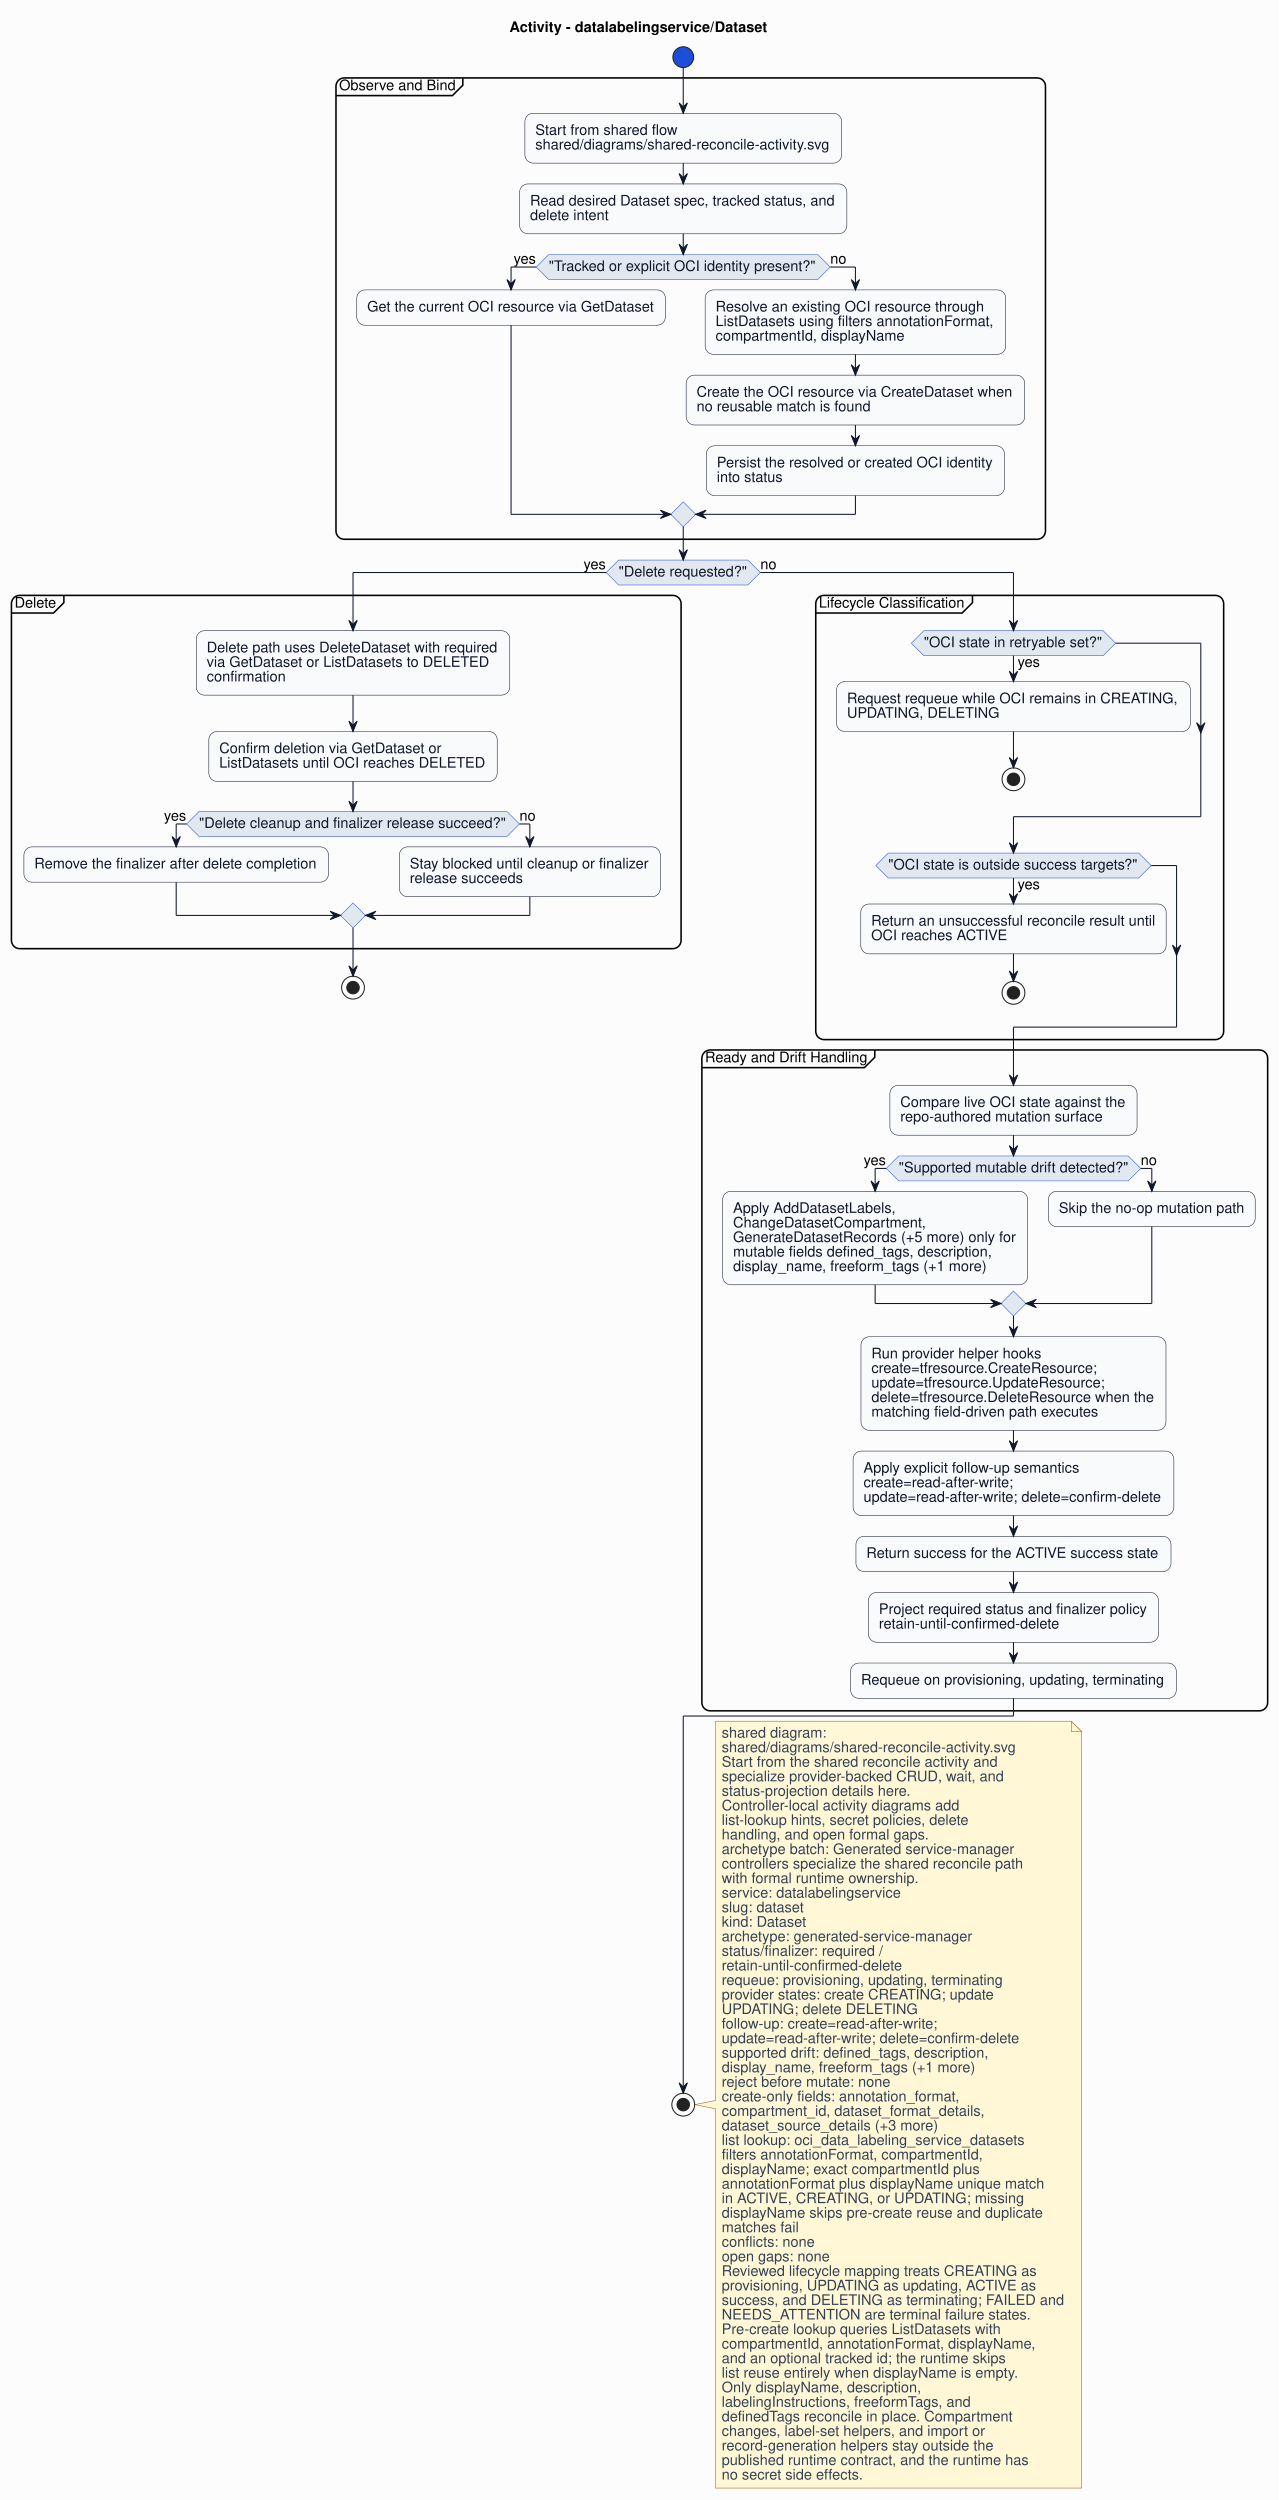
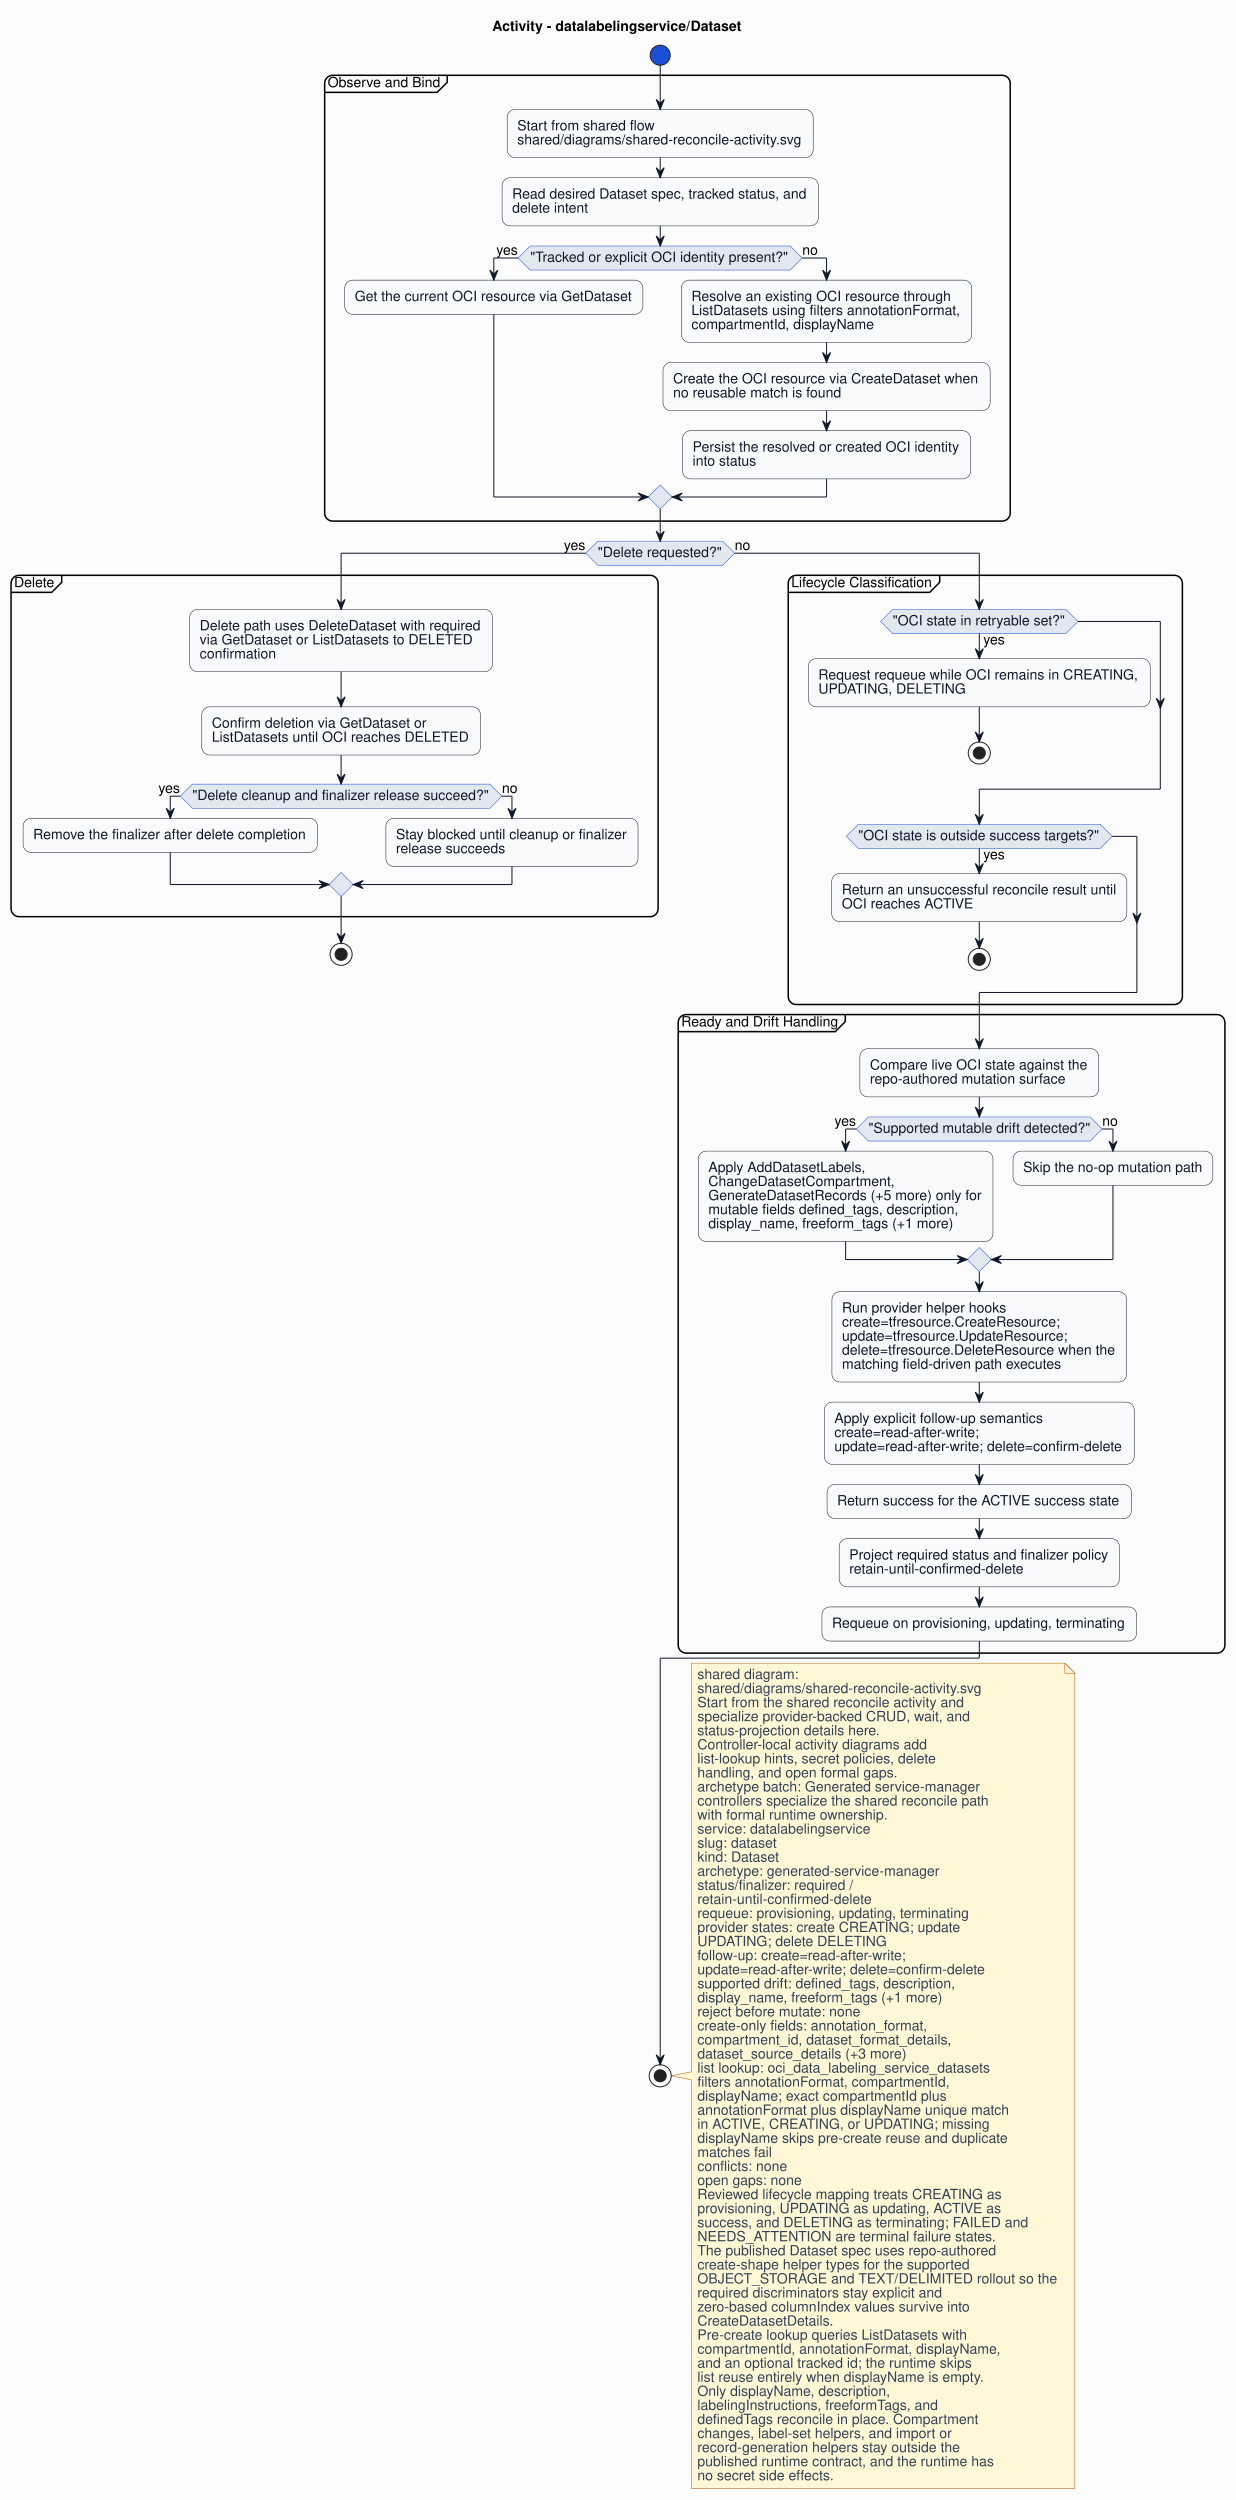
- <svg xmlns="http://www.w3.org/2000/svg" contentStyleType="text/css" data-diagram-type="ACTIVITY" height="2406px" preserveAspectRatio="none" style="width:1231px;height:2406px;background:#FCFCFD;" version="1.1" viewBox="0 0 1231 2406" width="1231px" zoomAndPan="magnify">
+ <svg xmlns="http://www.w3.org/2000/svg" contentStyleType="text/css" data-diagram-type="ACTIVITY" height="2490px" preserveAspectRatio="none" style="width:1231px;height:2490px;background:#FCFCFD;" version="1.1" viewBox="0 0 1231 2490" width="1231px" zoomAndPan="magnify">
  <defs />
  <g>
-     <rect fill="#FCFCFD" height="2406" style="stroke:none;stroke-width:1;" width="1231" x="0" y="0" />
+     <rect fill="#FCFCFD" height="2490" style="stroke:none;stroke-width:1;" width="1231" x="0" y="0" />
    <g class="title" data-source-line="10">
      <text fill="#000000" font-family="Helvetica" font-size="14" font-weight="bold" lengthAdjust="spacing" textLength="247.434" x="490.283" y="30.78">Activity - datalabelingservice/Dataset</text>
    </g>
    <ellipse cx="657.556" cy="55" fill="#1D4ED8" rx="10" ry="10" style="stroke:#222222;stroke-width:1;" />
    <rect fill="none" height="444" rx="8" ry="8" style="stroke:#000000;stroke-width:1.5;" width="682.818" x="323.348" y="75" />
    <path d="M445.417,75 L445.417,82 L435.417,92 L323.348,92" fill="none" style="stroke:#000000;stroke-width:1.5;" />
    <text fill="#000000" font-family="Helvetica" font-size="14" lengthAdjust="spacing" textLength="112.068" x="326.348" y="86.78">Observe and Bind</text>
    <rect fill="#F8FAFC" height="48" rx="8" ry="8" style="stroke:#0F172A;stroke-width:0.5;" width="304.785" x="505.163" y="109" />
    <text fill="#0F172A" font-family="Helvetica" font-size="14" lengthAdjust="spacing" textLength="136.938" x="515.163" y="129.78">Start from shared flow</text>
    <text fill="#0F172A" font-family="Helvetica" font-size="14" lengthAdjust="spacing" textLength="284.785" x="515.163" y="143.78">shared/diagrams/shared-reconcile-activity.svg</text>
    <rect fill="#F8FAFC" height="48" rx="8" ry="8" style="stroke:#0F172A;stroke-width:0.5;" width="314.943" x="500.084" y="177" />
    <text fill="#0F172A" font-family="Helvetica" font-size="14" lengthAdjust="spacing" textLength="294.943" x="510.084" y="197.78">Read desired Dataset spec, tracked status, and</text>
    <text fill="#0F172A" font-family="Helvetica" font-size="14" lengthAdjust="spacing" textLength="76.282" x="510.084" y="211.78">delete intent</text>
    <polygon fill="#E2E8F0" points="528.09,245,787.022,245,799.022,257,787.022,269,528.09,269,516.09,257,528.09,245" style="stroke:#1D4ED8;stroke-width:0.5;" />
    <text fill="#0F172A" font-family="Helvetica" font-size="14" lengthAdjust="spacing" textLength="258.932" x="528.09" y="260.78">"Tracked or explicit OCI identity present?"</text>
    <text fill="#000000" font-family="Helvetica" font-size="14" lengthAdjust="spacing" textLength="21.786" x="494.304" y="253.78">yes</text>
    <text fill="#000000" font-family="Helvetica" font-size="14" lengthAdjust="spacing" textLength="15.572" x="799.022" y="253.78">no</text>
    <rect fill="#F8FAFC" height="34" rx="8" ry="8" style="stroke:#0F172A;stroke-width:0.5;" width="297.006" x="343.348" y="279" />
    <text fill="#0F172A" font-family="Helvetica" font-size="14" lengthAdjust="spacing" textLength="277.006" x="353.348" y="299.78">Get the current OCI resource via GetDataset</text>
    <rect fill="#F8FAFC" height="62" rx="8" ry="8" style="stroke:#0F172A;stroke-width:0.5;" width="289.24" x="678.64" y="279" />
    <text fill="#0F172A" font-family="Helvetica" font-size="14" lengthAdjust="spacing" textLength="259.909" x="688.64" y="299.78">Resolve an existing OCI resource through</text>
    <text fill="#0F172A" font-family="Helvetica" font-size="14" lengthAdjust="spacing" textLength="269.24" x="688.64" y="313.78">ListDatasets using filters annotationFormat,</text>
    <text fill="#0F172A" font-family="Helvetica" font-size="14" lengthAdjust="spacing" textLength="182.075" x="688.64" y="327.78">compartmentId, displayName</text>
    <rect fill="#F8FAFC" height="48" rx="8" ry="8" style="stroke:#0F172A;stroke-width:0.5;" width="325.812" x="660.354" y="361" />
    <text fill="#0F172A" font-family="Helvetica" font-size="14" lengthAdjust="spacing" textLength="305.812" x="670.354" y="381.78">Create the OCI resource via CreateDataset when</text>
    <text fill="#0F172A" font-family="Helvetica" font-size="14" lengthAdjust="spacing" textLength="168.102" x="670.354" y="395.78">no reusable match is found</text>
    <rect fill="#F8FAFC" height="48" rx="8" ry="8" style="stroke:#0F172A;stroke-width:0.5;" width="286.896" x="679.813" y="429" />
    <text fill="#0F172A" font-family="Helvetica" font-size="14" lengthAdjust="spacing" textLength="266.896" x="689.813" y="449.78">Persist the resolved or created OCI identity</text>
    <text fill="#0F172A" font-family="Helvetica" font-size="14" lengthAdjust="spacing" textLength="63.813" x="689.813" y="463.78">into status</text>
    <polygon fill="#E2E8F0" points="657.556,483,669.556,495,657.556,507,645.556,495,657.556,483" style="stroke:#1D4ED8;stroke-width:0.5;" />
    <polygon fill="#E2E8F0" points="595.38,539,719.732,539,731.732,551,719.732,563,595.38,563,583.38,551,595.38,539" style="stroke:#1D4ED8;stroke-width:0.5;" />
    <text fill="#0F172A" font-family="Helvetica" font-size="14" lengthAdjust="spacing" textLength="124.353" x="595.38" y="554.78">"Delete requested?"</text>
    <text fill="#000000" font-family="Helvetica" font-size="14" lengthAdjust="spacing" textLength="21.786" x="561.593" y="547.78">yes</text>
    <text fill="#000000" font-family="Helvetica" font-size="14" lengthAdjust="spacing" textLength="15.572" x="731.732" y="547.78">no</text>
    <rect fill="none" height="340" rx="8" ry="8" style="stroke:#000000;stroke-width:1.5;" width="644.481" x="11" y="573" />
    <path d="M61.469,573 L61.469,580 L51.469,590 L11,590" fill="none" style="stroke:#000000;stroke-width:1.5;" />
    <text fill="#000000" font-family="Helvetica" font-size="14" lengthAdjust="spacing" textLength="40.469" x="14" y="584.78">Delete</text>
    <rect fill="#F8FAFC" height="62" rx="8" ry="8" style="stroke:#0F172A;stroke-width:0.5;" width="301.716" x="188.886" y="607" />
    <text fill="#0F172A" font-family="Helvetica" font-size="14" lengthAdjust="spacing" textLength="281.716" x="198.886" y="627.78">Delete path uses DeleteDataset with required</text>
    <text fill="#0F172A" font-family="Helvetica" font-size="14" lengthAdjust="spacing" textLength="273.889" x="198.886" y="641.78">via GetDataset or ListDatasets to DELETED</text>
    <text fill="#0F172A" font-family="Helvetica" font-size="14" lengthAdjust="spacing" textLength="76.255" x="198.886" y="655.78">confirmation</text>
    <rect fill="#F8FAFC" height="48" rx="8" ry="8" style="stroke:#0F172A;stroke-width:0.5;" width="277.544" x="200.972" y="704" />
    <text fill="#0F172A" font-family="Helvetica" font-size="14" lengthAdjust="spacing" textLength="214.765" x="210.972" y="724.78">Confirm deletion via GetDataset or</text>
    <text fill="#0F172A" font-family="Helvetica" font-size="14" lengthAdjust="spacing" textLength="257.544" x="210.972" y="738.78">ListDatasets until OCI reaches DELETED</text>
    <polygon fill="#E2E8F0" points="191.572,781,487.916,781,499.916,793,487.916,805,191.572,805,179.572,793,191.572,781" style="stroke:#1D4ED8;stroke-width:0.5;" />
    <text fill="#0F172A" font-family="Helvetica" font-size="14" lengthAdjust="spacing" textLength="296.345" x="191.572" y="796.78">"Delete cleanup and finalizer release succeed?"</text>
    <text fill="#000000" font-family="Helvetica" font-size="14" lengthAdjust="spacing" textLength="21.786" x="157.786" y="789.78">yes</text>
    <text fill="#000000" font-family="Helvetica" font-size="14" lengthAdjust="spacing" textLength="15.572" x="499.916" y="789.78">no</text>
    <rect fill="#F8FAFC" height="34" rx="8" ry="8" style="stroke:#0F172A;stroke-width:0.5;" width="293.144" x="23" y="815" />
    <text fill="#0F172A" font-family="Helvetica" font-size="14" lengthAdjust="spacing" textLength="273.144" x="33" y="835.78">Remove the finalizer after delete completion</text>
    <rect fill="#F8FAFC" height="48" rx="8" ry="8" style="stroke:#0F172A;stroke-width:0.5;" width="251.13" x="384.352" y="815" />
    <text fill="#0F172A" font-family="Helvetica" font-size="14" lengthAdjust="spacing" textLength="231.13" x="394.352" y="835.78">Stay blocked until cleanup or finalizer</text>
    <text fill="#0F172A" font-family="Helvetica" font-size="14" lengthAdjust="spacing" textLength="108.951" x="394.352" y="849.78">release succeeds</text>
    <polygon fill="#E2E8F0" points="339.744,869,351.744,881,339.744,893,327.744,881,339.744,869" style="stroke:#1D4ED8;stroke-width:0.5;" />
    <ellipse cx="339.744" cy="950.5" fill="none" rx="11" ry="11" style="stroke:#222222;stroke-width:1;" />
    <ellipse cx="339.744" cy="950.5" fill="#222222" rx="6" ry="6" style="stroke:#222222;stroke-width:1;" />
    <rect fill="none" height="427.5" rx="8" ry="8" style="stroke:#000000;stroke-width:1.5;" width="392.571" x="785.082" y="573" />
    <path d="M935.916,573 L935.916,580 L925.916,590 L785.082,590" fill="none" style="stroke:#000000;stroke-width:1.5;" />
    <text fill="#000000" font-family="Helvetica" font-size="14" lengthAdjust="spacing" textLength="140.834" x="788.082" y="584.78">Lifecycle Classification</text>
    <rect fill="#F8FAFC" height="48" rx="8" ry="8" style="stroke:#0F172A;stroke-width:0.5;" width="340.571" x="805.082" y="656" />
    <text fill="#0F172A" font-family="Helvetica" font-size="14" lengthAdjust="spacing" textLength="320.571" x="815.082" y="676.78">Request requeue while OCI remains in CREATING,</text>
    <text fill="#0F172A" font-family="Helvetica" font-size="14" lengthAdjust="spacing" textLength="150.131" x="815.082" y="690.78">UPDATING, DELETING</text>
    <ellipse cx="975.367" cy="750" fill="none" rx="11" ry="11" style="stroke:#222222;stroke-width:1;" />
    <ellipse cx="975.367" cy="750" fill="#222222" rx="6" ry="6" style="stroke:#222222;stroke-width:1;" />
    <polygon fill="#E2E8F0" points="889.084,607,1061.651,607,1073.651,619,1061.651,631,889.084,631,877.084,619,889.084,607" style="stroke:#1D4ED8;stroke-width:0.5;" />
    <text fill="#000000" font-family="Helvetica" font-size="14" lengthAdjust="spacing" textLength="21.786" x="979.367" y="641.78">yes</text>
    <text fill="#0F172A" font-family="Helvetica" font-size="14" lengthAdjust="spacing" textLength="172.566" x="889.084" y="622.78">"OCI state in retryable set?"</text>
    <rect fill="#F8FAFC" height="48" rx="8" ry="8" style="stroke:#0F172A;stroke-width:0.5;" width="293.916" x="828.409" y="870" />
    <text fill="#0F172A" font-family="Helvetica" font-size="14" lengthAdjust="spacing" textLength="273.916" x="838.409" y="890.78">Return an unsuccessful reconcile result until</text>
    <text fill="#0F172A" font-family="Helvetica" font-size="14" lengthAdjust="spacing" textLength="133.041" x="838.409" y="904.78">OCI reaches ACTIVE</text>
    <ellipse cx="975.367" cy="955.5" fill="none" rx="11" ry="11" style="stroke:#222222;stroke-width:1;" />
    <ellipse cx="975.367" cy="955.5" fill="#222222" rx="6" ry="6" style="stroke:#222222;stroke-width:1;" />
    <polygon fill="#E2E8F0" points="854.846,821,1095.888,821,1107.888,833,1095.888,845,854.846,845,842.846,833,854.846,821" style="stroke:#1D4ED8;stroke-width:0.5;" />
    <text fill="#000000" font-family="Helvetica" font-size="14" lengthAdjust="spacing" textLength="21.786" x="979.367" y="855.78">yes</text>
    <text fill="#0F172A" font-family="Helvetica" font-size="14" lengthAdjust="spacing" textLength="241.042" x="854.846" y="836.78">"OCI state is outside success targets?"</text>
    <rect fill="none" height="636" rx="8" ry="8" style="stroke:#000000;stroke-width:1.5;" width="544.519" x="675.481" y="1010.5" />
    <path d="M841.901,1010.5 L841.901,1017.5 L831.901,1027.5 L675.481,1027.5" fill="none" style="stroke:#000000;stroke-width:1.5;" />
    <text fill="#000000" font-family="Helvetica" font-size="14" lengthAdjust="spacing" textLength="156.42" x="678.481" y="1022.28">Ready and Drift Handling</text>
    <rect fill="#F8FAFC" height="48" rx="8" ry="8" style="stroke:#0F172A;stroke-width:0.5;" width="237.882" x="856.427" y="1044.5" />
    <text fill="#0F172A" font-family="Helvetica" font-size="14" lengthAdjust="spacing" textLength="217.882" x="866.427" y="1065.28">Compare live OCI state against the</text>
    <text fill="#0F172A" font-family="Helvetica" font-size="14" lengthAdjust="spacing" textLength="195.337" x="866.427" y="1079.28">repo-authored mutation surface</text>
    <polygon fill="#E2E8F0" points="864.94,1112.5,1085.795,1112.5,1097.795,1124.5,1085.795,1136.5,864.94,1136.5,852.94,1124.5,864.94,1112.5" style="stroke:#1D4ED8;stroke-width:0.5;" />
    <text fill="#0F172A" font-family="Helvetica" font-size="14" lengthAdjust="spacing" textLength="220.856" x="864.94" y="1128.28">"Supported mutable drift detected?"</text>
    <text fill="#000000" font-family="Helvetica" font-size="14" lengthAdjust="spacing" textLength="21.786" x="831.154" y="1121.28">yes</text>
    <text fill="#000000" font-family="Helvetica" font-size="14" lengthAdjust="spacing" textLength="15.572" x="1097.795" y="1121.28">no</text>
    <rect fill="#F8FAFC" height="90" rx="8" ry="8" style="stroke:#0F172A;stroke-width:0.5;" width="293.513" x="695.481" y="1146.5" />
    <text fill="#0F172A" font-family="Helvetica" font-size="14" lengthAdjust="spacing" textLength="157.213" x="705.481" y="1167.28">Apply AddDatasetLabels,</text>
    <text fill="#0F172A" font-family="Helvetica" font-size="14" lengthAdjust="spacing" textLength="185.985" x="705.481" y="1181.28">ChangeDatasetCompartment,</text>
    <text fill="#0F172A" font-family="Helvetica" font-size="14" lengthAdjust="spacing" textLength="273.513" x="705.481" y="1195.28">GenerateDatasetRecords (+5 more) only for</text>
    <text fill="#0F172A" font-family="Helvetica" font-size="14" lengthAdjust="spacing" textLength="249.819" x="705.481" y="1209.28">mutable fields defined_tags, description,</text>
    <text fill="#0F172A" font-family="Helvetica" font-size="14" lengthAdjust="spacing" textLength="245.499" x="705.481" y="1223.28">display_name, freeform_tags (+1 more)</text>
    <rect fill="#F8FAFC" height="34" rx="8" ry="8" style="stroke:#0F172A;stroke-width:0.5;" width="199.006" x="1008.994" y="1146.5" />
    <text fill="#0F172A" font-family="Helvetica" font-size="14" lengthAdjust="spacing" textLength="179.006" x="1018.994" y="1167.28">Skip the no-op mutation path</text>
    <polygon fill="#E2E8F0" points="975.367,1242.5,987.367,1254.5,975.367,1266.5,963.367,1254.5,975.367,1242.5" style="stroke:#1D4ED8;stroke-width:0.5;" />
    <rect fill="#F8FAFC" height="90" rx="8" ry="8" style="stroke:#0F172A;stroke-width:0.5;" width="293.554" x="828.591" y="1286.5" />
    <text fill="#0F172A" font-family="Helvetica" font-size="14" lengthAdjust="spacing" textLength="164.206" x="838.591" y="1307.28">Run provider helper hooks</text>
    <text fill="#0F172A" font-family="Helvetica" font-size="14" lengthAdjust="spacing" textLength="219.051" x="838.591" y="1321.28">create=tfresource.CreateResource;</text>
    <text fill="#0F172A" font-family="Helvetica" font-size="14" lengthAdjust="spacing" textLength="226.085" x="838.591" y="1335.28">update=tfresource.UpdateResource;</text>
    <text fill="#0F172A" font-family="Helvetica" font-size="14" lengthAdjust="spacing" textLength="273.554" x="838.591" y="1349.28">delete=tfresource.DeleteResource when the</text>
    <text fill="#0F172A" font-family="Helvetica" font-size="14" lengthAdjust="spacing" textLength="220.233" x="838.591" y="1363.28">matching field-driven path executes</text>
    <rect fill="#F8FAFC" height="62" rx="8" ry="8" style="stroke:#0F172A;stroke-width:0.5;" width="308.716" x="821.01" y="1396.5" />
    <text fill="#0F172A" font-family="Helvetica" font-size="14" lengthAdjust="spacing" textLength="208.53" x="831.01" y="1417.28">Apply explicit follow-up semantics</text>
    <text fill="#0F172A" font-family="Helvetica" font-size="14" lengthAdjust="spacing" textLength="145.893" x="831.01" y="1431.28">create=read-after-write;</text>
    <text fill="#0F172A" font-family="Helvetica" font-size="14" lengthAdjust="spacing" textLength="288.716" x="831.01" y="1445.28">update=read-after-write; delete=confirm-delete</text>
    <rect fill="#F8FAFC" height="34" rx="8" ry="8" style="stroke:#0F172A;stroke-width:0.5;" width="303.22" x="823.758" y="1478.5" />
    <text fill="#0F172A" font-family="Helvetica" font-size="14" lengthAdjust="spacing" textLength="283.22" x="833.758" y="1499.28">Return success for the ACTIVE success state</text>
    <rect fill="#F8FAFC" height="48" rx="8" ry="8" style="stroke:#0F172A;stroke-width:0.5;" width="279.13" x="835.803" y="1532.5" />
    <text fill="#0F172A" font-family="Helvetica" font-size="14" lengthAdjust="spacing" textLength="259.13" x="845.803" y="1553.28">Project required status and finalizer policy</text>
    <text fill="#0F172A" font-family="Helvetica" font-size="14" lengthAdjust="spacing" textLength="174.303" x="845.803" y="1567.28">retain-until-confirmed-delete</text>
    <rect fill="#F8FAFC" height="34" rx="8" ry="8" style="stroke:#0F172A;stroke-width:0.5;" width="313.419" x="818.658" y="1600.5" />
    <text fill="#0F172A" font-family="Helvetica" font-size="14" lengthAdjust="spacing" textLength="293.419" x="828.658" y="1621.28">Requeue on provisioning, updating, terminating</text>
-     <path d="M688.556,1656.5 L688.556,2021.5 L668.556,2025.5 L688.556,2029.5 L688.556,2394.5 A0,0 0 0 0 688.556,2394.5 L1041.03,2394.5 A0,0 0 0 0 1041.03,2394.5 L1041.03,1666.5 L1031.03,1656.5 L688.556,1656.5 A0,0 0 0 0 688.556,1656.5" fill="#FFF7D6" style="stroke:#B45309;stroke-width:0.5;" />
-     <path d="M1031.03,1656.5 L1031.03,1666.5 L1041.03,1666.5 L1031.03,1656.5" fill="#FFF7D6" style="stroke:#B45309;stroke-width:0.5;" />
+     <path d="M688.556,1656.5 L688.556,2063.5 L668.556,2067.5 L688.556,2071.5 L688.556,2478.5 A0,0 0 0 0 688.556,2478.5 L1070.555,2478.5 A0,0 0 0 0 1070.555,2478.5 L1070.555,1666.5 L1060.555,1656.5 L688.556,1656.5 A0,0 0 0 0 688.556,1656.5" fill="#FFF7D6" style="stroke:#B45309;stroke-width:0.5;" />
+     <path d="M1060.555,1656.5 L1060.555,1666.5 L1070.555,1666.5 L1060.555,1656.5" fill="#FFF7D6" style="stroke:#B45309;stroke-width:0.5;" />
    <text fill="#334155" font-family="Helvetica" font-size="14" lengthAdjust="spacing" textLength="101.165" x="694.556" y="1672.28">shared diagram:</text>
    <text fill="#334155" font-family="Helvetica" font-size="14" lengthAdjust="spacing" textLength="284.785" x="694.556" y="1686.28">shared/diagrams/shared-reconcile-activity.svg</text>
    <text fill="#334155" font-family="Helvetica" font-size="14" lengthAdjust="spacing" textLength="265.344" x="694.556" y="1700.28">Start from the shared reconcile activity and</text>
    <text fill="#334155" font-family="Helvetica" font-size="14" lengthAdjust="spacing" textLength="273.896" x="694.556" y="1714.28">specialize provider-backed CRUD, wait, and</text>
    <text fill="#334155" font-family="Helvetica" font-size="14" lengthAdjust="spacing" textLength="182.875" x="694.556" y="1728.28">status-projection details here.</text>
    <text fill="#334155" font-family="Helvetica" font-size="14" lengthAdjust="spacing" textLength="229.537" x="694.556" y="1742.28">Controller-local activity diagrams add</text>
    <text fill="#334155" font-family="Helvetica" font-size="14" lengthAdjust="spacing" textLength="238.895" x="694.556" y="1756.28">list-lookup hints, secret policies, delete</text>
    <text fill="#334155" font-family="Helvetica" font-size="14" lengthAdjust="spacing" textLength="200.033" x="694.556" y="1770.28">handling, and open formal gaps.</text>
    <text fill="#334155" font-family="Helvetica" font-size="14" lengthAdjust="spacing" textLength="281.709" x="694.556" y="1784.28">archetype batch: Generated service-manager</text>
    <text fill="#334155" font-family="Helvetica" font-size="14" lengthAdjust="spacing" textLength="291.047" x="694.556" y="1798.28">controllers specialize the shared reconcile path</text>
    <text fill="#334155" font-family="Helvetica" font-size="14" lengthAdjust="spacing" textLength="189.848" x="694.556" y="1812.28">with formal runtime ownership.</text>
    <text fill="#334155" font-family="Helvetica" font-size="14" lengthAdjust="spacing" textLength="171.978" x="694.556" y="1826.28">service: datalabelingservice</text>
    <text fill="#334155" font-family="Helvetica" font-size="14" lengthAdjust="spacing" textLength="79.386" x="694.556" y="1840.28">slug: dataset</text>
    <text fill="#334155" font-family="Helvetica" font-size="14" lengthAdjust="spacing" textLength="81.71" x="694.556" y="1854.28">kind: Dataset</text>
    <text fill="#334155" font-family="Helvetica" font-size="14" lengthAdjust="spacing" textLength="241.24" x="694.556" y="1868.28">archetype: generated-service-manager</text>
    <text fill="#334155" font-family="Helvetica" font-size="14" lengthAdjust="spacing" textLength="156.406" x="694.556" y="1882.28">status/finalizer: required /</text>
    <text fill="#334155" font-family="Helvetica" font-size="14" lengthAdjust="spacing" textLength="174.303" x="694.556" y="1896.28">retain-until-confirmed-delete</text>
    <text fill="#334155" font-family="Helvetica" font-size="14" lengthAdjust="spacing" textLength="272.398" x="694.556" y="1910.28">requeue: provisioning, updating, terminating</text>
    <text fill="#334155" font-family="Helvetica" font-size="14" lengthAdjust="spacing" textLength="265.337" x="694.556" y="1924.28">provider states: create CREATING; update</text>
    <text fill="#334155" font-family="Helvetica" font-size="14" lengthAdjust="spacing" textLength="192.165" x="694.556" y="1938.28">UPDATING; delete DELETING</text>
    <text fill="#334155" font-family="Helvetica" font-size="14" lengthAdjust="spacing" textLength="209.699" x="694.556" y="1952.28">follow-up: create=read-after-write;</text>
    <text fill="#334155" font-family="Helvetica" font-size="14" lengthAdjust="spacing" textLength="288.716" x="694.556" y="1966.28">update=read-after-write; delete=confirm-delete</text>
    <text fill="#334155" font-family="Helvetica" font-size="14" lengthAdjust="spacing" textLength="256.826" x="694.556" y="1980.28">supported drift: defined_tags, description,</text>
    <text fill="#334155" font-family="Helvetica" font-size="14" lengthAdjust="spacing" textLength="245.499" x="694.556" y="1994.28">display_name, freeform_tags (+1 more)</text>
    <text fill="#334155" font-family="Helvetica" font-size="14" lengthAdjust="spacing" textLength="163.434" x="694.556" y="2008.28">reject before mutate: none</text>
    <text fill="#334155" font-family="Helvetica" font-size="14" lengthAdjust="spacing" textLength="230.351" x="694.556" y="2022.28">create-only fields: annotation_format,</text>
    <text fill="#334155" font-family="Helvetica" font-size="14" lengthAdjust="spacing" textLength="253.689" x="694.556" y="2036.28">compartment_id, dataset_format_details,</text>
    <text fill="#334155" font-family="Helvetica" font-size="14" lengthAdjust="spacing" textLength="208.947" x="694.556" y="2050.28">dataset_source_details (+3 more)</text>
    <text fill="#334155" font-family="Helvetica" font-size="14" lengthAdjust="spacing" textLength="291.853" x="694.556" y="2064.28">list lookup: oci_data_labeling_service_datasets</text>
    <text fill="#334155" font-family="Helvetica" font-size="14" lengthAdjust="spacing" textLength="252.109" x="694.556" y="2078.28">filters annotationFormat, compartmentId,</text>
    <text fill="#334155" font-family="Helvetica" font-size="14" lengthAdjust="spacing" textLength="248.999" x="694.556" y="2092.28">displayName; exact compartmentId plus</text>
    <text fill="#334155" font-family="Helvetica" font-size="14" lengthAdjust="spacing" textLength="312.06" x="694.556" y="2106.28">annotationFormat plus displayName unique match</text>
    <text fill="#334155" font-family="Helvetica" font-size="14" lengthAdjust="spacing" textLength="297.158" x="694.556" y="2120.28">in ACTIVE, CREATING, or UPDATING; missing</text>
    <text fill="#334155" font-family="Helvetica" font-size="14" lengthAdjust="spacing" textLength="310.495" x="694.556" y="2134.28">displayName skips pre-create reuse and duplicate</text>
    <text fill="#334155" font-family="Helvetica" font-size="14" lengthAdjust="spacing" textLength="74.696" x="694.556" y="2148.28">matches fail</text>
    <text fill="#334155" font-family="Helvetica" font-size="14" lengthAdjust="spacing" textLength="89.496" x="694.556" y="2162.28">conflicts: none</text>
    <text fill="#334155" font-family="Helvetica" font-size="14" lengthAdjust="spacing" textLength="104.316" x="694.556" y="2176.28">open gaps: none</text>
    <text fill="#334155" font-family="Helvetica" font-size="14" lengthAdjust="spacing" textLength="306.558" x="694.556" y="2190.28">Reviewed lifecycle mapping treats CREATING as</text>
    <text fill="#334155" font-family="Helvetica" font-size="14" lengthAdjust="spacing" textLength="308.13" x="694.556" y="2204.28">provisioning, UPDATING as updating, ACTIVE as</text>
    <text fill="#334155" font-family="Helvetica" font-size="14" lengthAdjust="spacing" textLength="331.475" x="694.556" y="2218.28">success, and DELETING as terminating; FAILED and</text>
    <text fill="#334155" font-family="Helvetica" font-size="14" lengthAdjust="spacing" textLength="300.31" x="694.556" y="2232.28">NEEDS_ATTENTION are terminal failure states.</text>
-     <text fill="#334155" font-family="Helvetica" font-size="14" lengthAdjust="spacing" textLength="270.019" x="694.556" y="2246.28">Pre-create lookup queries ListDatasets with</text>
-     <text fill="#334155" font-family="Helvetica" font-size="14" lengthAdjust="spacing" textLength="303.475" x="694.556" y="2260.28">compartmentId, annotationFormat, displayName,</text>
-     <text fill="#334155" font-family="Helvetica" font-size="14" lengthAdjust="spacing" textLength="273.937" x="694.556" y="2274.28">and an optional tracked id; the runtime skips</text>
-     <text fill="#334155" font-family="Helvetica" font-size="14" lengthAdjust="spacing" textLength="287.116" x="694.556" y="2288.28">list reuse entirely when displayName is empty.</text>
-     <text fill="#334155" font-family="Helvetica" font-size="14" lengthAdjust="spacing" textLength="192.972" x="694.556" y="2302.28">Only displayName, description,</text>
-     <text fill="#334155" font-family="Helvetica" font-size="14" lengthAdjust="spacing" textLength="242.013" x="694.556" y="2316.28">labelingInstructions, freeformTags, and</text>
-     <text fill="#334155" font-family="Helvetica" font-size="14" lengthAdjust="spacing" textLength="281.702" x="694.556" y="2330.28">definedTags reconcile in place. Compartment</text>
-     <text fill="#334155" font-family="Helvetica" font-size="14" lengthAdjust="spacing" textLength="253.695" x="694.556" y="2344.28">changes, label-set helpers, and import or</text>
-     <text fill="#334155" font-family="Helvetica" font-size="14" lengthAdjust="spacing" textLength="262.268" x="694.556" y="2358.28">record-generation helpers stay outside the</text>
-     <text fill="#334155" font-family="Helvetica" font-size="14" lengthAdjust="spacing" textLength="295.723" x="694.556" y="2372.28">published runtime contract, and the runtime has</text>
-     <text fill="#334155" font-family="Helvetica" font-size="14" lengthAdjust="spacing" textLength="136.179" x="694.556" y="2386.28">no secret side effects.</text>
-     <ellipse cx="657.556" cy="2025.5" fill="none" rx="11" ry="11" style="stroke:#222222;stroke-width:1;" />
-     <ellipse cx="657.556" cy="2025.5" fill="#222222" rx="6" ry="6" style="stroke:#222222;stroke-width:1;" />
+     <text fill="#334155" font-family="Helvetica" font-size="14" lengthAdjust="spacing" textLength="298.853" x="694.556" y="2246.28">The published Dataset spec uses repo-authored</text>
+     <text fill="#334155" font-family="Helvetica" font-size="14" lengthAdjust="spacing" textLength="271.612" x="694.556" y="2260.28">create-shape helper types for the supported</text>
+     <text fill="#334155" font-family="Helvetica" font-size="14" lengthAdjust="spacing" textLength="360.999" x="694.556" y="2274.28">OBJECT_STORAGE and TEXT/DELIMITED rollout so the</text>
+     <text fill="#334155" font-family="Helvetica" font-size="14" lengthAdjust="spacing" textLength="245.102" x="694.556" y="2288.28">required discriminators stay explicit and</text>
+     <text fill="#334155" font-family="Helvetica" font-size="14" lengthAdjust="spacing" textLength="272.364" x="694.556" y="2302.28">zero-based columnIndex values survive into</text>
+     <text fill="#334155" font-family="Helvetica" font-size="14" lengthAdjust="spacing" textLength="136.951" x="694.556" y="2316.28">CreateDatasetDetails.</text>
+     <text fill="#334155" font-family="Helvetica" font-size="14" lengthAdjust="spacing" textLength="270.019" x="694.556" y="2330.28">Pre-create lookup queries ListDatasets with</text>
+     <text fill="#334155" font-family="Helvetica" font-size="14" lengthAdjust="spacing" textLength="303.475" x="694.556" y="2344.28">compartmentId, annotationFormat, displayName,</text>
+     <text fill="#334155" font-family="Helvetica" font-size="14" lengthAdjust="spacing" textLength="273.937" x="694.556" y="2358.28">and an optional tracked id; the runtime skips</text>
+     <text fill="#334155" font-family="Helvetica" font-size="14" lengthAdjust="spacing" textLength="287.116" x="694.556" y="2372.28">list reuse entirely when displayName is empty.</text>
+     <text fill="#334155" font-family="Helvetica" font-size="14" lengthAdjust="spacing" textLength="192.972" x="694.556" y="2386.28">Only displayName, description,</text>
+     <text fill="#334155" font-family="Helvetica" font-size="14" lengthAdjust="spacing" textLength="242.013" x="694.556" y="2400.28">labelingInstructions, freeformTags, and</text>
+     <text fill="#334155" font-family="Helvetica" font-size="14" lengthAdjust="spacing" textLength="281.702" x="694.556" y="2414.28">definedTags reconcile in place. Compartment</text>
+     <text fill="#334155" font-family="Helvetica" font-size="14" lengthAdjust="spacing" textLength="253.695" x="694.556" y="2428.28">changes, label-set helpers, and import or</text>
+     <text fill="#334155" font-family="Helvetica" font-size="14" lengthAdjust="spacing" textLength="262.268" x="694.556" y="2442.28">record-generation helpers stay outside the</text>
+     <text fill="#334155" font-family="Helvetica" font-size="14" lengthAdjust="spacing" textLength="295.723" x="694.556" y="2456.28">published runtime contract, and the runtime has</text>
+     <text fill="#334155" font-family="Helvetica" font-size="14" lengthAdjust="spacing" textLength="136.179" x="694.556" y="2470.28">no secret side effects.</text>
+     <ellipse cx="657.556" cy="2067.5" fill="none" rx="11" ry="11" style="stroke:#222222;stroke-width:1;" />
+     <ellipse cx="657.556" cy="2067.5" fill="#222222" rx="6" ry="6" style="stroke:#222222;stroke-width:1;" />
    <line style="stroke:#0F172A;stroke-width:1;" x1="657.556" x2="657.556" y1="157" y2="177" />
    <polygon fill="#0F172A" points="653.556,167,657.556,177,661.556,167,657.556,171" style="stroke:#0F172A;stroke-width:1;" />
    <line style="stroke:#0F172A;stroke-width:1;" x1="823.26" x2="823.26" y1="341" y2="361" />
    <polygon fill="#0F172A" points="819.26,351,823.26,361,827.26,351,823.26,355" style="stroke:#0F172A;stroke-width:1;" />
    <line style="stroke:#0F172A;stroke-width:1;" x1="823.26" x2="823.26" y1="409" y2="429" />
    <polygon fill="#0F172A" points="819.26,419,823.26,429,827.26,419,823.26,423" style="stroke:#0F172A;stroke-width:1;" />
    <line style="stroke:#0F172A;stroke-width:1;" x1="516.09" x2="491.851" y1="257" y2="257" />
    <line style="stroke:#0F172A;stroke-width:1;" x1="491.851" x2="491.851" y1="257" y2="279" />
    <polygon fill="#0F172A" points="487.851,269,491.851,279,495.851,269,491.851,273" style="stroke:#0F172A;stroke-width:1;" />
    <line style="stroke:#0F172A;stroke-width:1;" x1="799.022" x2="823.26" y1="257" y2="257" />
    <line style="stroke:#0F172A;stroke-width:1;" x1="823.26" x2="823.26" y1="257" y2="279" />
    <polygon fill="#0F172A" points="819.26,269,823.26,279,827.26,269,823.26,273" style="stroke:#0F172A;stroke-width:1;" />
    <line style="stroke:#0F172A;stroke-width:1;" x1="491.851" x2="491.851" y1="313" y2="495" />
    <line style="stroke:#0F172A;stroke-width:1;" x1="491.851" x2="645.556" y1="495" y2="495" />
    <polygon fill="#0F172A" points="635.556,491,645.556,495,635.556,499,639.556,495" style="stroke:#0F172A;stroke-width:1;" />
    <line style="stroke:#0F172A;stroke-width:1;" x1="823.26" x2="823.26" y1="477" y2="495" />
    <line style="stroke:#0F172A;stroke-width:1;" x1="823.26" x2="669.556" y1="495" y2="495" />
    <polygon fill="#0F172A" points="679.556,491,669.556,495,679.556,499,675.556,495" style="stroke:#0F172A;stroke-width:1;" />
    <line style="stroke:#0F172A;stroke-width:1;" x1="657.556" x2="657.556" y1="225" y2="245" />
    <polygon fill="#0F172A" points="653.556,235,657.556,245,661.556,235,657.556,239" style="stroke:#0F172A;stroke-width:1;" />
    <line style="stroke:#0F172A;stroke-width:1;" x1="657.556" x2="657.556" y1="65" y2="109" />
    <polygon fill="#0F172A" points="653.556,99,657.556,109,661.556,99,657.556,103" style="stroke:#0F172A;stroke-width:1;" />
    <line style="stroke:#0F172A;stroke-width:1;" x1="339.744" x2="339.744" y1="669" y2="704" />
    <polygon fill="#0F172A" points="335.744,694,339.744,704,343.744,694,339.744,698" style="stroke:#0F172A;stroke-width:1;" />
    <line style="stroke:#0F172A;stroke-width:1;" x1="179.572" x2="169.572" y1="793" y2="793" />
    <line style="stroke:#0F172A;stroke-width:1;" x1="169.572" x2="169.572" y1="793" y2="815" />
    <polygon fill="#0F172A" points="165.572,805,169.572,815,173.572,805,169.572,809" style="stroke:#0F172A;stroke-width:1;" />
    <line style="stroke:#0F172A;stroke-width:1;" x1="499.916" x2="509.916" y1="793" y2="793" />
    <line style="stroke:#0F172A;stroke-width:1;" x1="509.916" x2="509.916" y1="793" y2="815" />
    <polygon fill="#0F172A" points="505.916,805,509.916,815,513.917,805,509.916,809" style="stroke:#0F172A;stroke-width:1;" />
    <line style="stroke:#0F172A;stroke-width:1;" x1="169.572" x2="169.572" y1="849" y2="881" />
    <line style="stroke:#0F172A;stroke-width:1;" x1="169.572" x2="327.744" y1="881" y2="881" />
    <polygon fill="#0F172A" points="317.744,877,327.744,881,317.744,885,321.744,881" style="stroke:#0F172A;stroke-width:1;" />
    <line style="stroke:#0F172A;stroke-width:1;" x1="509.916" x2="509.916" y1="863" y2="881" />
    <line style="stroke:#0F172A;stroke-width:1;" x1="509.916" x2="351.744" y1="881" y2="881" />
    <polygon fill="#0F172A" points="361.744,877,351.744,881,361.744,885,357.744,881" style="stroke:#0F172A;stroke-width:1;" />
    <line style="stroke:#0F172A;stroke-width:1;" x1="339.744" x2="339.744" y1="752" y2="781" />
    <polygon fill="#0F172A" points="335.744,771,339.744,781,343.744,771,339.744,775" style="stroke:#0F172A;stroke-width:1;" />
    <line style="stroke:#0F172A;stroke-width:1;" x1="339.744" x2="339.744" y1="893" y2="939.5" />
    <polygon fill="#0F172A" points="335.744,929.5,339.744,939.5,343.744,929.5,339.744,933.5" style="stroke:#0F172A;stroke-width:1;" />
    <line style="stroke:#0F172A;stroke-width:1;" x1="975.367" x2="975.367" y1="704" y2="739" />
    <polygon fill="#0F172A" points="971.367,729,975.367,739,979.367,729,975.367,733" style="stroke:#0F172A;stroke-width:1;" />
    <line style="stroke:#0F172A;stroke-width:1;" x1="975.367" x2="975.367" y1="631" y2="656" />
    <polygon fill="#0F172A" points="971.367,646,975.367,656,979.367,646,975.367,650" style="stroke:#0F172A;stroke-width:1;" />
    <line style="stroke:#0F172A;stroke-width:1;" x1="1073.651" x2="1155.653" y1="619" y2="619" />
    <polygon fill="#0F172A" points="1151.653,695.5,1155.653,705.5,1159.653,695.5,1155.653,699.5" style="stroke:#0F172A;stroke-width:1;" />
    <line style="stroke:#0F172A;stroke-width:1;" x1="1155.653" x2="1155.653" y1="619" y2="786" />
    <line style="stroke:#0F172A;stroke-width:1;" x1="1155.653" x2="975.367" y1="786" y2="786" />
    <line style="stroke:#0F172A;stroke-width:1;" x1="975.367" x2="975.367" y1="786" y2="821" />
    <polygon fill="#0F172A" points="971.367,811,975.367,821,979.367,811,975.367,815" style="stroke:#0F172A;stroke-width:1;" />
    <line style="stroke:#0F172A;stroke-width:1;" x1="975.367" x2="975.367" y1="918" y2="944.5" />
    <polygon fill="#0F172A" points="971.367,934.5,975.367,944.5,979.367,934.5,975.367,938.5" style="stroke:#0F172A;stroke-width:1;" />
    <line style="stroke:#0F172A;stroke-width:1;" x1="975.367" x2="975.367" y1="845" y2="870" />
    <polygon fill="#0F172A" points="971.367,860,975.367,870,979.367,860,975.367,864" style="stroke:#0F172A;stroke-width:1;" />
    <line style="stroke:#0F172A;stroke-width:1;" x1="1107.888" x2="1132.325" y1="833" y2="833" />
    <polygon fill="#0F172A" points="1128.325,909.5,1132.325,919.5,1136.325,909.5,1132.325,913.5" style="stroke:#0F172A;stroke-width:1;" />
    <line style="stroke:#0F172A;stroke-width:1;" x1="1132.325" x2="1132.325" y1="833" y2="988.5" />
    <line style="stroke:#0F172A;stroke-width:1;" x1="1132.325" x2="975.367" y1="988.5" y2="988.5" />
    <line style="stroke:#0F172A;stroke-width:1;" x1="975.367" x2="975.367" y1="988.5" y2="1044.5" />
    <polygon fill="#0F172A" points="971.367,1034.5,975.367,1044.5,979.367,1034.5,975.367,1038.5" style="stroke:#0F172A;stroke-width:1;" />
    <line style="stroke:#0F172A;stroke-width:1;" x1="852.94" x2="842.238" y1="1124.5" y2="1124.5" />
    <line style="stroke:#0F172A;stroke-width:1;" x1="842.238" x2="842.238" y1="1124.5" y2="1146.5" />
    <polygon fill="#0F172A" points="838.238,1136.5,842.238,1146.5,846.238,1136.5,842.238,1140.5" style="stroke:#0F172A;stroke-width:1;" />
    <line style="stroke:#0F172A;stroke-width:1;" x1="1097.795" x2="1108.497" y1="1124.5" y2="1124.5" />
    <line style="stroke:#0F172A;stroke-width:1;" x1="1108.497" x2="1108.497" y1="1124.5" y2="1146.5" />
    <polygon fill="#0F172A" points="1104.497,1136.5,1108.497,1146.5,1112.497,1136.5,1108.497,1140.5" style="stroke:#0F172A;stroke-width:1;" />
    <line style="stroke:#0F172A;stroke-width:1;" x1="842.238" x2="842.238" y1="1236.5" y2="1254.5" />
    <line style="stroke:#0F172A;stroke-width:1;" x1="842.238" x2="963.367" y1="1254.5" y2="1254.5" />
    <polygon fill="#0F172A" points="953.367,1250.5,963.367,1254.5,953.367,1258.5,957.367,1254.5" style="stroke:#0F172A;stroke-width:1;" />
    <line style="stroke:#0F172A;stroke-width:1;" x1="1108.497" x2="1108.497" y1="1180.5" y2="1254.5" />
    <line style="stroke:#0F172A;stroke-width:1;" x1="1108.497" x2="987.367" y1="1254.5" y2="1254.5" />
    <polygon fill="#0F172A" points="997.367,1250.5,987.367,1254.5,997.367,1258.5,993.367,1254.5" style="stroke:#0F172A;stroke-width:1;" />
    <line style="stroke:#0F172A;stroke-width:1;" x1="975.367" x2="975.367" y1="1092.5" y2="1112.5" />
    <polygon fill="#0F172A" points="971.367,1102.5,975.367,1112.5,979.367,1102.5,975.367,1106.5" style="stroke:#0F172A;stroke-width:1;" />
    <line style="stroke:#0F172A;stroke-width:1;" x1="975.367" x2="975.367" y1="1266.5" y2="1286.5" />
    <polygon fill="#0F172A" points="971.367,1276.5,975.367,1286.5,979.367,1276.5,975.367,1280.5" style="stroke:#0F172A;stroke-width:1;" />
    <line style="stroke:#0F172A;stroke-width:1;" x1="975.367" x2="975.367" y1="1376.5" y2="1396.5" />
    <polygon fill="#0F172A" points="971.367,1386.5,975.367,1396.5,979.367,1386.5,975.367,1390.5" style="stroke:#0F172A;stroke-width:1;" />
    <line style="stroke:#0F172A;stroke-width:1;" x1="975.367" x2="975.367" y1="1458.5" y2="1478.5" />
    <polygon fill="#0F172A" points="971.367,1468.5,975.367,1478.5,979.367,1468.5,975.367,1472.5" style="stroke:#0F172A;stroke-width:1;" />
    <line style="stroke:#0F172A;stroke-width:1;" x1="975.367" x2="975.367" y1="1512.5" y2="1532.5" />
    <polygon fill="#0F172A" points="971.367,1522.5,975.367,1532.5,979.367,1522.5,975.367,1526.5" style="stroke:#0F172A;stroke-width:1;" />
    <line style="stroke:#0F172A;stroke-width:1;" x1="975.367" x2="975.367" y1="1580.5" y2="1600.5" />
    <polygon fill="#0F172A" points="971.367,1590.5,975.367,1600.5,979.367,1590.5,975.367,1594.5" style="stroke:#0F172A;stroke-width:1;" />
    <line style="stroke:#0F172A;stroke-width:1;" x1="583.38" x2="339.744" y1="551" y2="551" />
    <line style="stroke:#0F172A;stroke-width:1;" x1="339.744" x2="339.744" y1="551" y2="607" />
    <polygon fill="#0F172A" points="335.744,597,339.744,607,343.744,597,339.744,601" style="stroke:#0F172A;stroke-width:1;" />
    <line style="stroke:#0F172A;stroke-width:1;" x1="731.732" x2="975.367" y1="551" y2="551" />
    <line style="stroke:#0F172A;stroke-width:1;" x1="975.367" x2="975.367" y1="551" y2="607" />
    <polygon fill="#0F172A" points="971.367,597,975.367,607,979.367,597,975.367,601" style="stroke:#0F172A;stroke-width:1;" />
    <line style="stroke:#0F172A;stroke-width:1;" x1="975.367" x2="975.367" y1="1634.5" y2="1651.5" />
    <line style="stroke:#0F172A;stroke-width:1;" x1="975.367" x2="657.556" y1="1651.5" y2="1651.5" />
-     <line style="stroke:#0F172A;stroke-width:1;" x1="657.556" x2="657.556" y1="1651.5" y2="2014.5" />
-     <polygon fill="#0F172A" points="653.556,2004.5,657.556,2014.5,661.556,2004.5,657.556,2008.5" style="stroke:#0F172A;stroke-width:1;" />
+     <line style="stroke:#0F172A;stroke-width:1;" x1="657.556" x2="657.556" y1="1651.5" y2="2056.5" />
+     <polygon fill="#0F172A" points="653.556,2046.5,657.556,2056.5,661.556,2046.5,657.556,2050.5" style="stroke:#0F172A;stroke-width:1;" />
    <line style="stroke:#0F172A;stroke-width:1;" x1="657.556" x2="657.556" y1="507" y2="539" />
    <polygon fill="#0F172A" points="653.556,529,657.556,539,661.556,529,657.556,533" style="stroke:#0F172A;stroke-width:1;" />
  </g>
</svg>
